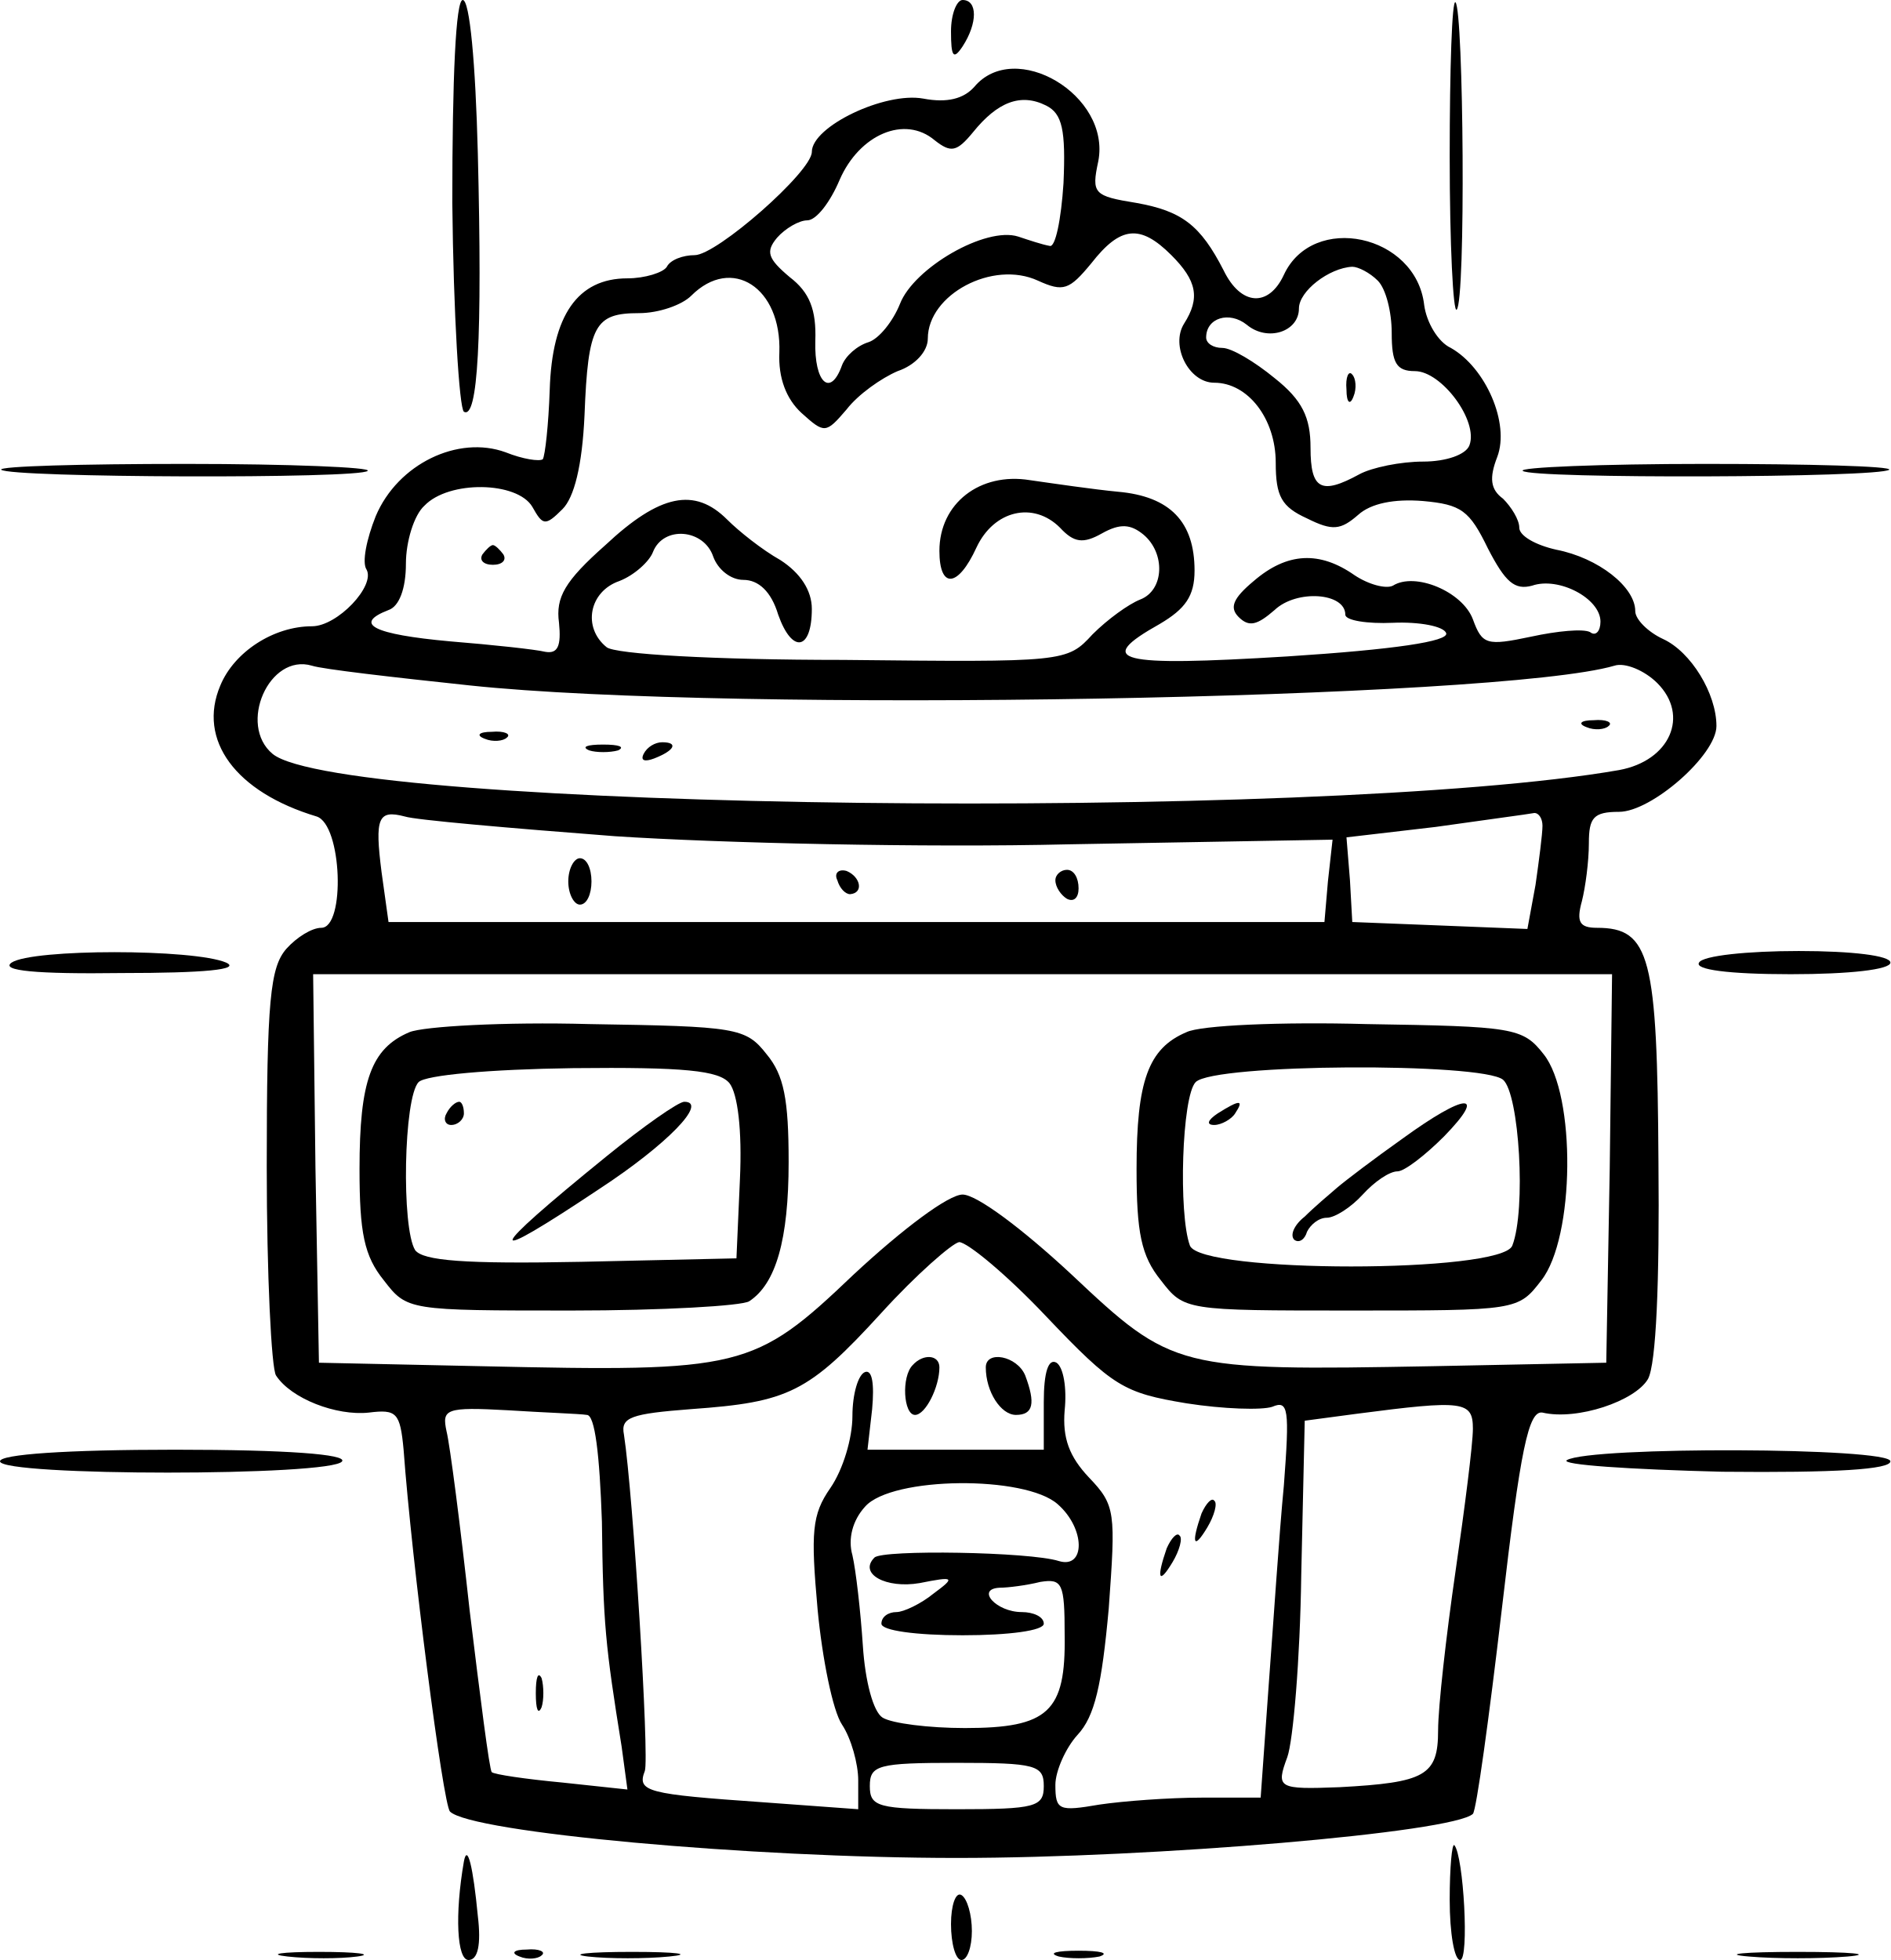
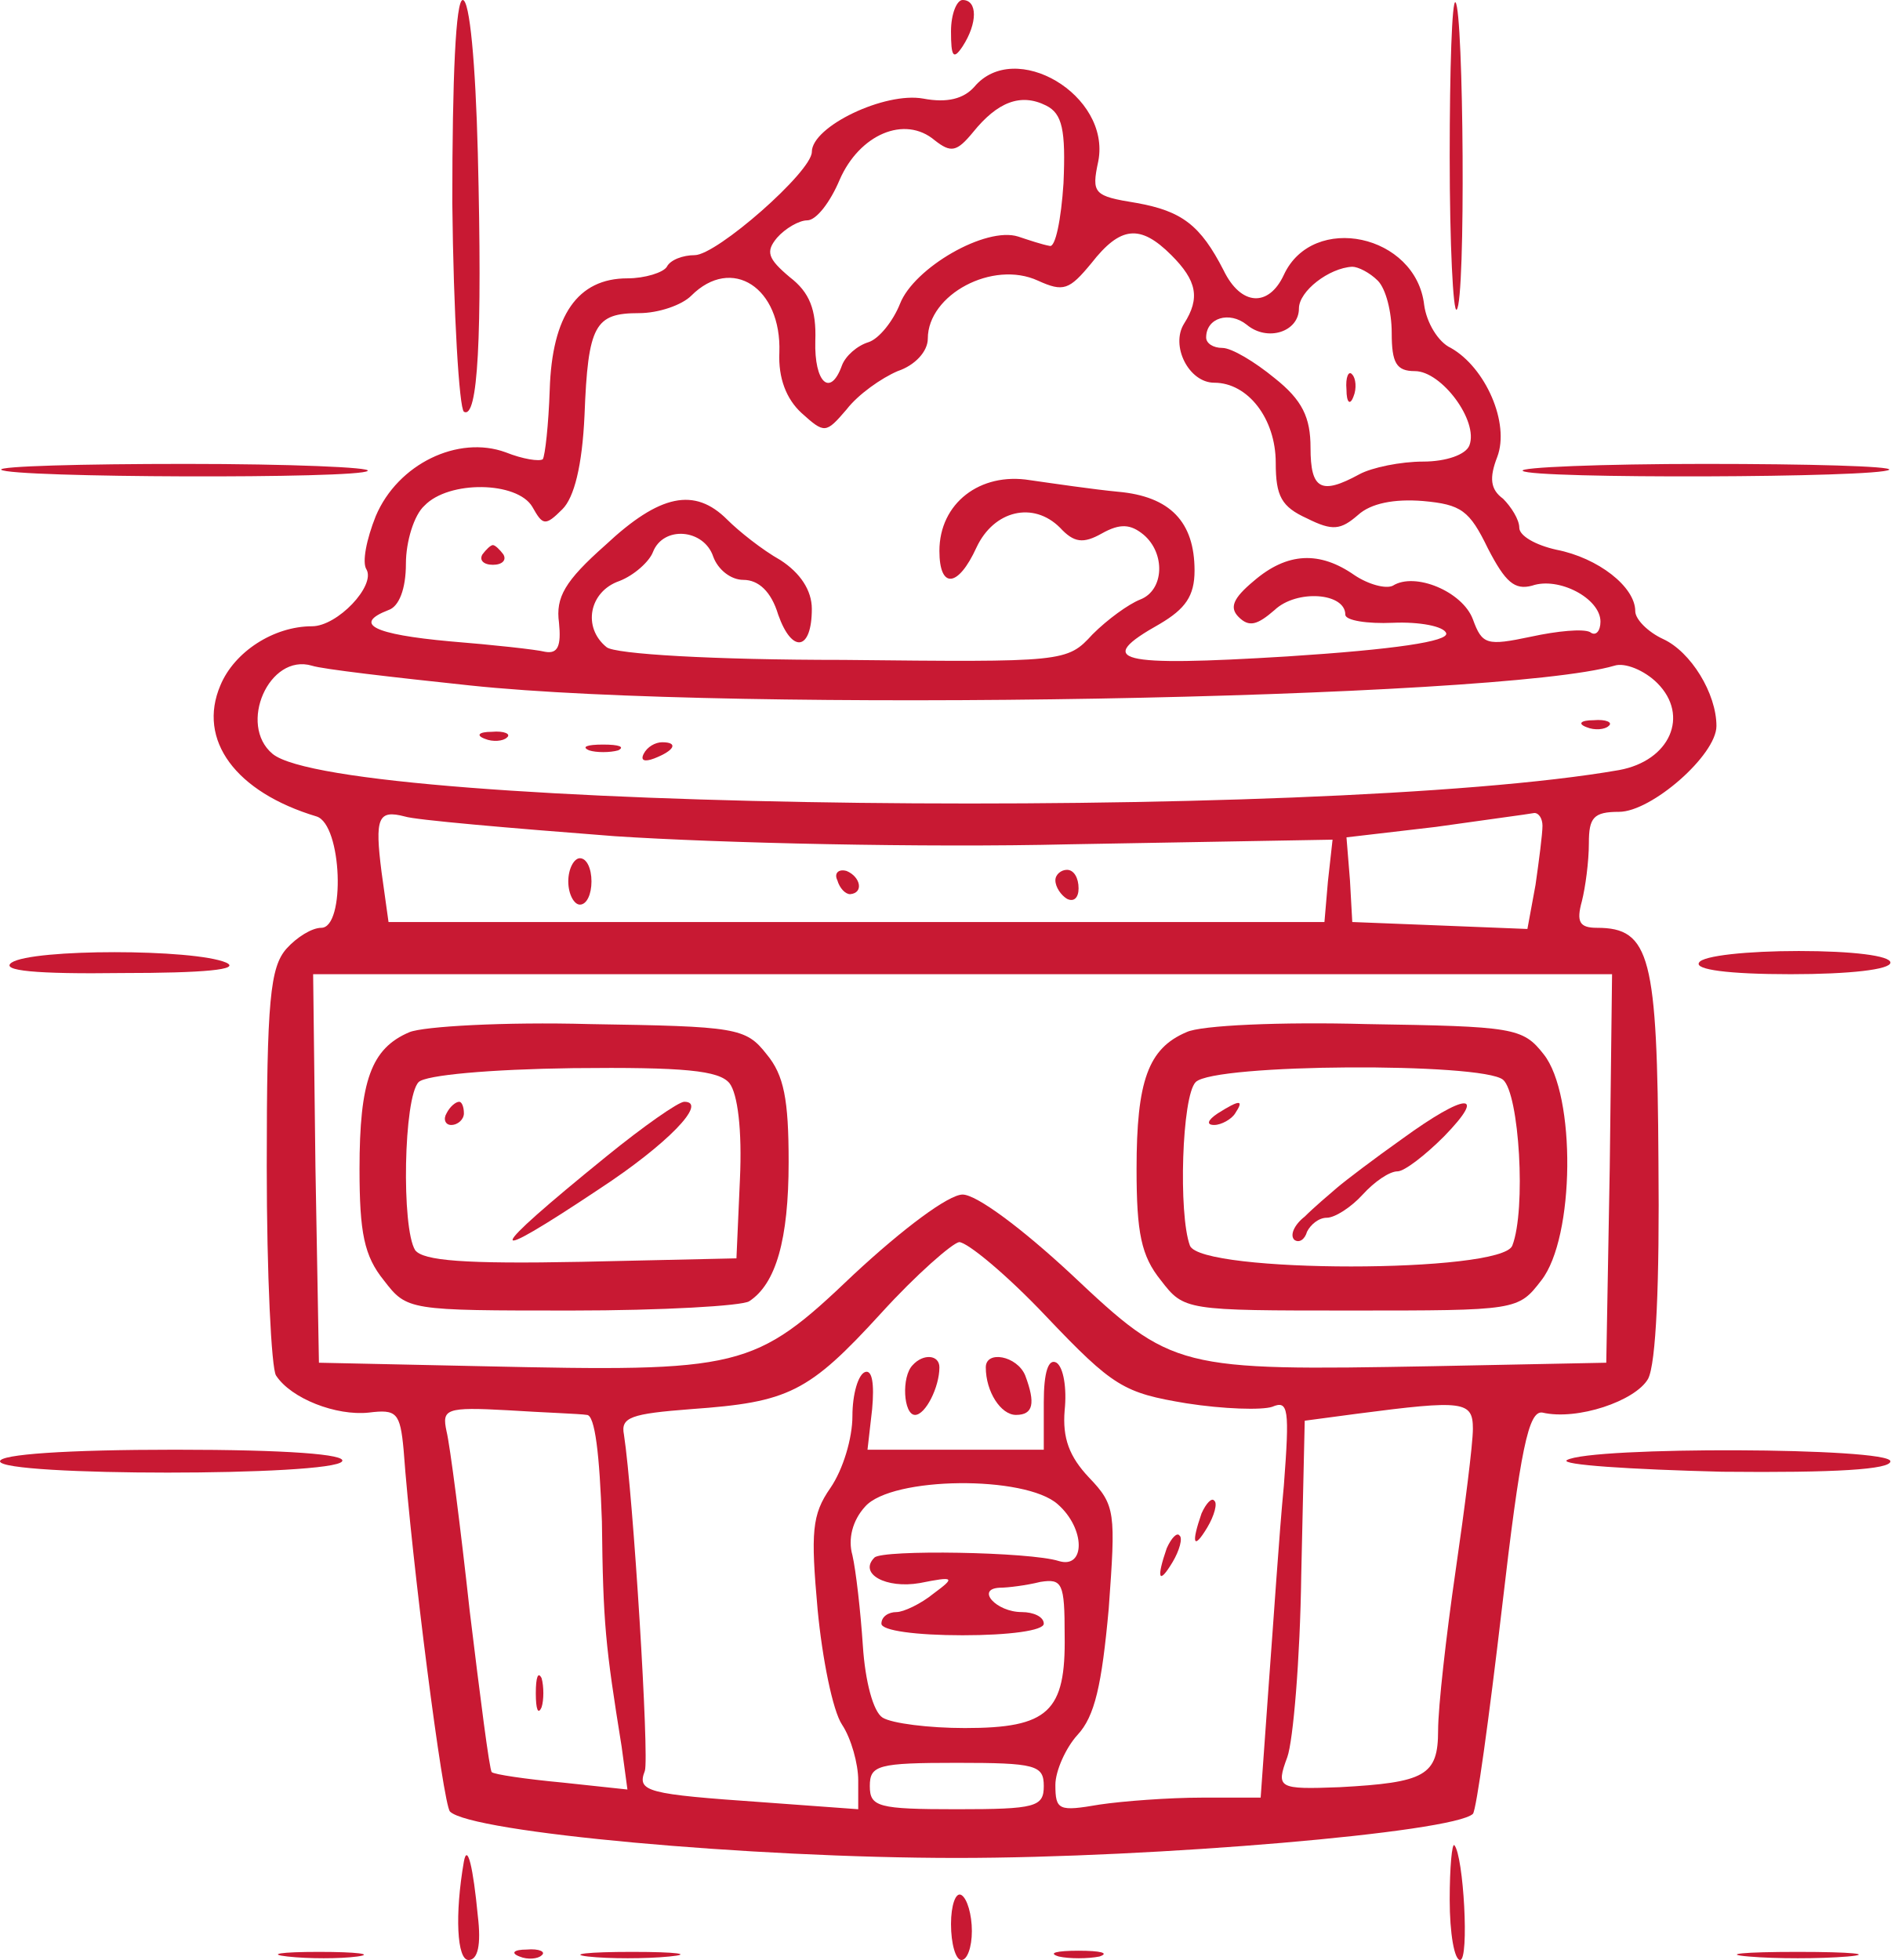
<svg xmlns="http://www.w3.org/2000/svg" version="1.0" width="163pt" height="169pt" viewBox="0 0 163 169" preserveAspectRatio="xMidYMid meet">
-   <g transform="translate(0,169) scale(0.1,-0.1)" fill="#000000" stroke="none">
+   <g transform="translate(0,169) scale(0.1,-0.1)" fill="#c81933" stroke="none">
    <path d="M390 1515 c1 -96 6 -177 10 -180 12 -7 16 63 12 223 -2 78 -7 132 -13 132 -6 0 -9 -66 -9 -175z" />
    <path d="M820 1663 c0 -22 2 -25 10 -13 13 20 13 40 0 40 -5 0 -10 -12 -10 -27z" />
    <path d="M1250 1555 c0 -76 3 -135 6 -132 8 7 6 258 -1 265 -3 3 -5 -57 -5 -133z" />
    <path d="M840 1615 c-9 -10 -23 -14 -44 -10 -33 6 -96 -24 -96 -46 0 -17 -82 -89 -101 -89 -10 0 -21 -4 -24 -10 -3 -5 -19 -10 -34 -10 -43 0 -65 -32 -67 -96 -1 -30 -4 -57 -6 -60 -3 -2 -17 0 -32 6 -41 15 -93 -10 -112 -55 -8 -20 -12 -40 -8 -46 8 -14 -25 -49 -47 -49 -33 0 -67 -22 -79 -51 -20 -47 13 -92 83 -113 22 -7 25 -96 4 -96 -8 0 -21 -8 -30 -18 -14 -16 -17 -44 -17 -188 0 -93 4 -174 8 -180 13 -20 52 -35 80 -32 24 3 27 0 30 -32 7 -96 34 -306 40 -312 18 -18 259 -40 437 -40 171 0 428 22 445 38 3 3 14 83 25 177 16 138 23 171 35 169 30 -7 80 10 91 29 7 13 10 83 9 187 -1 177 -7 202 -53 202 -15 0 -18 5 -13 23 3 12 6 34 6 50 0 22 4 27 26 27 28 0 84 49 84 74 0 28 -22 64 -46 75 -13 6 -24 17 -24 24 0 21 -32 46 -68 53 -18 4 -32 12 -32 19 0 7 -7 18 -14 25 -11 8 -12 18 -5 36 11 29 -10 77 -40 94 -11 5 -21 22 -23 37 -7 61 -96 80 -121 26 -13 -28 -37 -27 -52 4 -20 39 -36 51 -75 58 -37 6 -39 8 -33 36 11 57 -72 106 -107 64z m77 -83 c-2 -31 -7 -56 -12 -54 -6 1 -18 5 -27 8 -28 9 -90 -27 -102 -58 -6 -15 -18 -30 -27 -33 -10 -3 -20 -12 -23 -20 -10 -28 -24 -15 -23 21 1 27 -5 42 -22 55 -19 16 -21 22 -11 34 7 8 19 15 26 15 8 0 20 16 28 35 17 39 56 56 82 34 14 -11 19 -10 33 7 21 26 41 34 63 23 14 -7 17 -21 15 -67z m93 -62 c22 -22 25 -37 11 -59 -12 -19 4 -51 26 -51 29 0 53 -31 53 -69 0 -29 5 -38 27 -48 22 -11 29 -10 44 3 11 10 31 14 56 12 33 -3 40 -8 56 -41 15 -29 23 -36 38 -32 23 8 59 -11 59 -31 0 -8 -4 -13 -9 -9 -6 3 -28 1 -51 -4 -38 -8 -42 -7 -50 15 -9 24 -50 41 -69 29 -6 -3 -21 1 -33 9 -30 21 -58 20 -87 -5 -18 -15 -21 -23 -13 -31 9 -9 16 -7 31 6 19 18 61 15 61 -4 0 -5 19 -8 41 -7 23 1 44 -3 46 -9 2 -7 -44 -14 -137 -20 -147 -9 -167 -4 -110 28 22 13 30 24 30 46 0 42 -21 64 -66 68 -21 2 -55 7 -76 10 -43 7 -78 -20 -78 -61 0 -33 16 -32 32 3 15 32 49 40 72 17 12 -13 20 -14 36 -5 16 9 25 8 36 -1 19 -16 18 -48 -3 -56 -10 -4 -28 -17 -41 -30 -22 -24 -24 -24 -215 -22 -112 0 -197 5 -204 11 -21 17 -15 48 11 57 13 5 26 17 29 25 9 23 44 20 52 -4 4 -11 15 -20 26 -20 13 0 24 -10 30 -30 12 -34 29 -31 29 5 0 16 -10 31 -27 42 -16 9 -36 25 -46 35 -28 28 -58 22 -105 -22 -35 -31 -43 -45 -40 -67 2 -20 -1 -27 -12 -25 -8 2 -45 6 -82 9 -66 6 -84 15 -53 27 9 3 15 18 15 40 0 19 7 42 16 50 21 22 80 21 93 -1 9 -16 11 -17 26 -2 10 10 17 37 19 81 3 78 9 88 47 88 17 0 37 7 45 15 35 35 78 7 76 -49 -1 -22 6 -40 19 -52 20 -18 21 -18 39 3 10 13 30 27 44 33 15 5 26 17 26 28 0 38 56 68 95 50 22 -10 27 -8 46 15 25 32 42 34 69 7z m178 -22 c7 -7 12 -27 12 -45 0 -26 4 -33 20 -33 23 0 55 -43 47 -64 -3 -8 -20 -14 -40 -14 -19 0 -44 -5 -55 -11 -33 -18 -42 -13 -42 23 0 26 -7 41 -31 60 -17 14 -37 26 -45 26 -8 0 -14 4 -14 9 0 17 20 23 35 11 18 -15 45 -6 45 14 0 15 26 35 46 36 5 0 15 -5 22 -12z m-783 -349 c226 -24 888 -12 987 17 9 3 26 -4 37 -15 28 -28 11 -67 -33 -75 -258 -45 -1102 -35 -1161 14 -30 25 -3 87 34 76 9 -3 70 -10 136 -17z m125 -130 c91 -6 267 -10 392 -7 l227 4 -4 -36 -3 -35 -403 0 -404 0 -6 43 c-6 47 -3 54 20 48 9 -3 90 -10 181 -17z m800 9 c0 -7 -3 -30 -6 -51 l-7 -38 -75 3 -76 3 -2 36 -3 37 77 9 c42 6 80 11 85 12 4 0 7 -5 7 -11z m58 -295 l-3 -168 -150 -3 c-220 -4 -224 -3 -311 79 -43 40 -82 69 -94 69 -12 0 -51 -29 -94 -69 -86 -82 -96 -84 -321 -79 l-140 3 -3 168 -2 167 560 0 560 0 -2 -167z m-486 -128 c58 -61 67 -66 121 -75 32 -5 65 -6 74 -3 14 6 15 -2 10 -68 -4 -41 -9 -118 -13 -171 l-7 -98 -51 0 c-28 0 -68 -3 -88 -6 -35 -6 -38 -5 -38 17 0 12 9 32 19 43 15 16 21 43 27 109 6 83 6 89 -17 113 -17 18 -23 34 -21 58 2 19 -1 37 -7 41 -7 4 -11 -8 -11 -34 l0 -41 -76 0 -76 0 4 35 c2 22 0 34 -6 32 -6 -2 -11 -19 -11 -38 0 -19 -8 -46 -19 -62 -16 -23 -17 -38 -11 -105 4 -42 13 -87 21 -99 8 -12 14 -34 14 -48 l0 -25 -82 6 c-100 7 -109 9 -102 27 4 11 -10 238 -18 290 -3 15 6 18 58 22 84 6 101 14 164 83 30 33 61 60 67 61 7 0 41 -28 75 -64z m-396 -85 c7 0 11 -34 13 -92 1 -88 3 -107 17 -194 l5 -37 -56 6 c-32 3 -59 7 -61 9 -2 2 -10 65 -19 139 -8 73 -17 143 -20 155 -4 19 -1 21 53 18 31 -2 62 -3 68 -4z m764 -12 c0 -13 -7 -68 -15 -123 -8 -55 -15 -117 -15 -137 0 -39 -11 -45 -85 -49 -53 -2 -55 -1 -45 26 5 14 11 84 12 157 l3 133 45 6 c92 12 100 11 100 -13z m-358 -65 c24 -21 24 -56 1 -49 -25 8 -152 10 -159 3 -14 -14 10 -27 39 -22 30 6 31 5 12 -9 -11 -9 -26 -16 -32 -16 -7 0 -13 -4 -13 -10 0 -6 30 -10 70 -10 40 0 70 4 70 10 0 6 -9 10 -19 10 -22 0 -40 20 -19 21 7 0 23 2 35 5 19 3 21 -1 21 -46 1 -66 -14 -80 -86 -80 -31 0 -63 4 -71 9 -8 5 -15 31 -17 62 -2 30 -6 65 -9 78 -4 14 0 30 11 42 23 26 138 27 166 2z m-12 -243 c0 -18 -7 -20 -75 -20 -68 0 -75 2 -75 20 0 18 7 20 75 20 68 0 75 -2 75 -20z" />
    <path d="M416 1212 c-3 -5 1 -9 9 -9 8 0 12 4 9 9 -3 4 -7 8 -9 8 -2 0 -6 -4 -9 -8z" />
    <path d="M1161 1354 c0 -11 3 -14 6 -6 3 7 2 16 -1 19 -3 4 -6 -2 -5 -13z" />
    <path d="M1368 1063 c7 -3 16 -2 19 1 4 3 -2 6 -13 5 -11 0 -14 -3 -6 -6z" />
    <path d="M418 1053 c7 -3 16 -2 19 1 4 3 -2 6 -13 5 -11 0 -14 -3 -6 -6z" />
    <path d="M508 1043 c6 -2 18 -2 25 0 6 3 1 5 -13 5 -14 0 -19 -2 -12 -5z" />
    <path d="M555 1040 c-3 -6 1 -7 9 -4 18 7 21 14 7 14 -6 0 -13 -4 -16 -10z" />
    <path d="M490 930 c0 -11 5 -20 10 -20 6 0 10 9 10 20 0 11 -4 20 -10 20 -5 0 -10 -9 -10 -20z" />
    <path d="M722 931 c2 -7 7 -12 11 -12 12 1 9 15 -3 20 -7 2 -11 -2 -8 -8z" />
    <path d="M910 931 c0 -6 5 -13 10 -16 6 -3 10 1 10 9 0 9 -4 16 -10 16 -5 0 -10 -4 -10 -9z" />
    <path d="M353 800 c-33 -14 -43 -42 -43 -118 0 -55 4 -75 21 -96 20 -26 21 -26 162 -26 78 0 147 4 153 8 23 15 34 53 34 120 0 54 -4 75 -19 93 -18 23 -26 24 -153 26 -73 2 -143 -2 -155 -7z m276 -44 c7 -9 11 -40 9 -83 l-3 -68 -134 -3 c-101 -2 -136 1 -143 10 -12 19 -10 132 3 145 6 6 61 11 133 12 96 1 126 -2 135 -13z" />
    <path d="M385 730 c-3 -5 -1 -10 4 -10 6 0 11 5 11 10 0 6 -2 10 -4 10 -3 0 -8 -4 -11 -10z" />
    <path d="M523 693 c-106 -86 -108 -96 -6 -28 58 38 94 75 73 75 -5 0 -35 -21 -67 -47z" />
    <path d="M1023 800 c-33 -14 -43 -42 -43 -118 0 -55 4 -75 21 -96 20 -26 21 -26 164 -26 143 0 144 0 164 26 29 37 30 160 2 195 -18 23 -26 24 -153 26 -73 2 -143 -1 -155 -7z m273 -41 c14 -12 20 -112 8 -143 -9 -24 -269 -24 -278 0 -10 27 -7 129 5 141 16 16 247 17 265 2z" />
    <path d="M1050 730 c-9 -6 -10 -10 -3 -10 6 0 15 5 18 10 8 12 4 12 -15 0z" />
    <path d="M1209 708 c-24 -17 -49 -36 -56 -42 -7 -6 -20 -17 -28 -25 -9 -7 -13 -16 -9 -20 4 -3 9 0 11 7 3 6 10 12 17 12 7 0 21 9 31 20 10 11 23 20 30 20 6 0 24 14 40 30 38 39 19 38 -36 -2z" />
    <path d="M787 513 c-10 -10 -8 -43 2 -43 9 0 21 24 21 41 0 11 -14 12 -23 2z" />
    <path d="M850 511 c0 -21 13 -41 26 -41 15 0 17 10 8 34 -7 17 -34 22 -34 7z" />
    <path d="M1036 385 c-9 -26 -7 -32 5 -12 6 10 9 21 6 23 -2 3 -7 -2 -11 -11z" />
    <path d="M1006 355 c-9 -26 -7 -32 5 -12 6 10 9 21 6 23 -2 3 -7 -2 -11 -11z" />
    <path d="M462 230 c0 -14 2 -19 5 -12 2 6 2 18 0 25 -3 6 -5 1 -5 -13z" />
    <path d="M1 1285 c7 -7 310 -8 316 -1 4 3 -67 6 -157 6 -90 0 -161 -2 -159 -5z" />
    <path d="M1313 1284 c7 -7 308 -6 316 1 2 3 -69 5 -159 5 -90 0 -161 -3 -157 -6z" />
    <path d="M10 860 c-10 -7 21 -10 95 -9 71 0 103 3 90 9 -28 12 -167 12 -185 0z" />
    <path d="M1465 860 c-4 -6 25 -10 79 -10 51 0 86 4 86 10 0 6 -33 10 -79 10 -44 0 -83 -4 -86 -10z" />
    <path d="M0 430 c0 -13 287 -13 295 0 4 6 -47 10 -144 10 -94 0 -151 -4 -151 -10z" />
    <path d="M1351 431 c-6 -4 54 -8 134 -10 98 -1 145 2 145 9 0 12 -259 13 -279 1z" />
    <path d="M1250 52 c0 -29 4 -52 9 -52 8 0 3 90 -5 99 -2 2 -4 -19 -4 -47z" />
    <path d="M400 85 c-8 -46 -6 -85 4 -85 8 0 11 13 8 38 -4 42 -9 63 -12 47z" />
    <path d="M820 31 c0 -17 4 -31 9 -31 5 0 9 11 9 25 0 14 -4 28 -9 31 -5 3 -9 -9 -9 -25z" />
    <path d="M248 3 c18 -2 45 -2 60 0 15 2 0 4 -33 4 -33 0 -45 -2 -27 -4z" />
    <path d="M448 3 c7 -3 16 -2 19 1 4 3 -2 6 -13 5 -11 0 -14 -3 -6 -6z" />
    <path d="M507 3 c18 -2 50 -2 70 0 21 2 7 4 -32 4 -38 0 -55 -2 -38 -4z" />
    <path d="M913 3 c9 -2 25 -2 35 0 9 3 1 5 -18 5 -19 0 -27 -2 -17 -5z" />
    <path d="M1508 3 c23 -2 61 -2 85 0 23 2 4 4 -43 4 -47 0 -66 -2 -42 -4z" />
  </g>
</svg>
